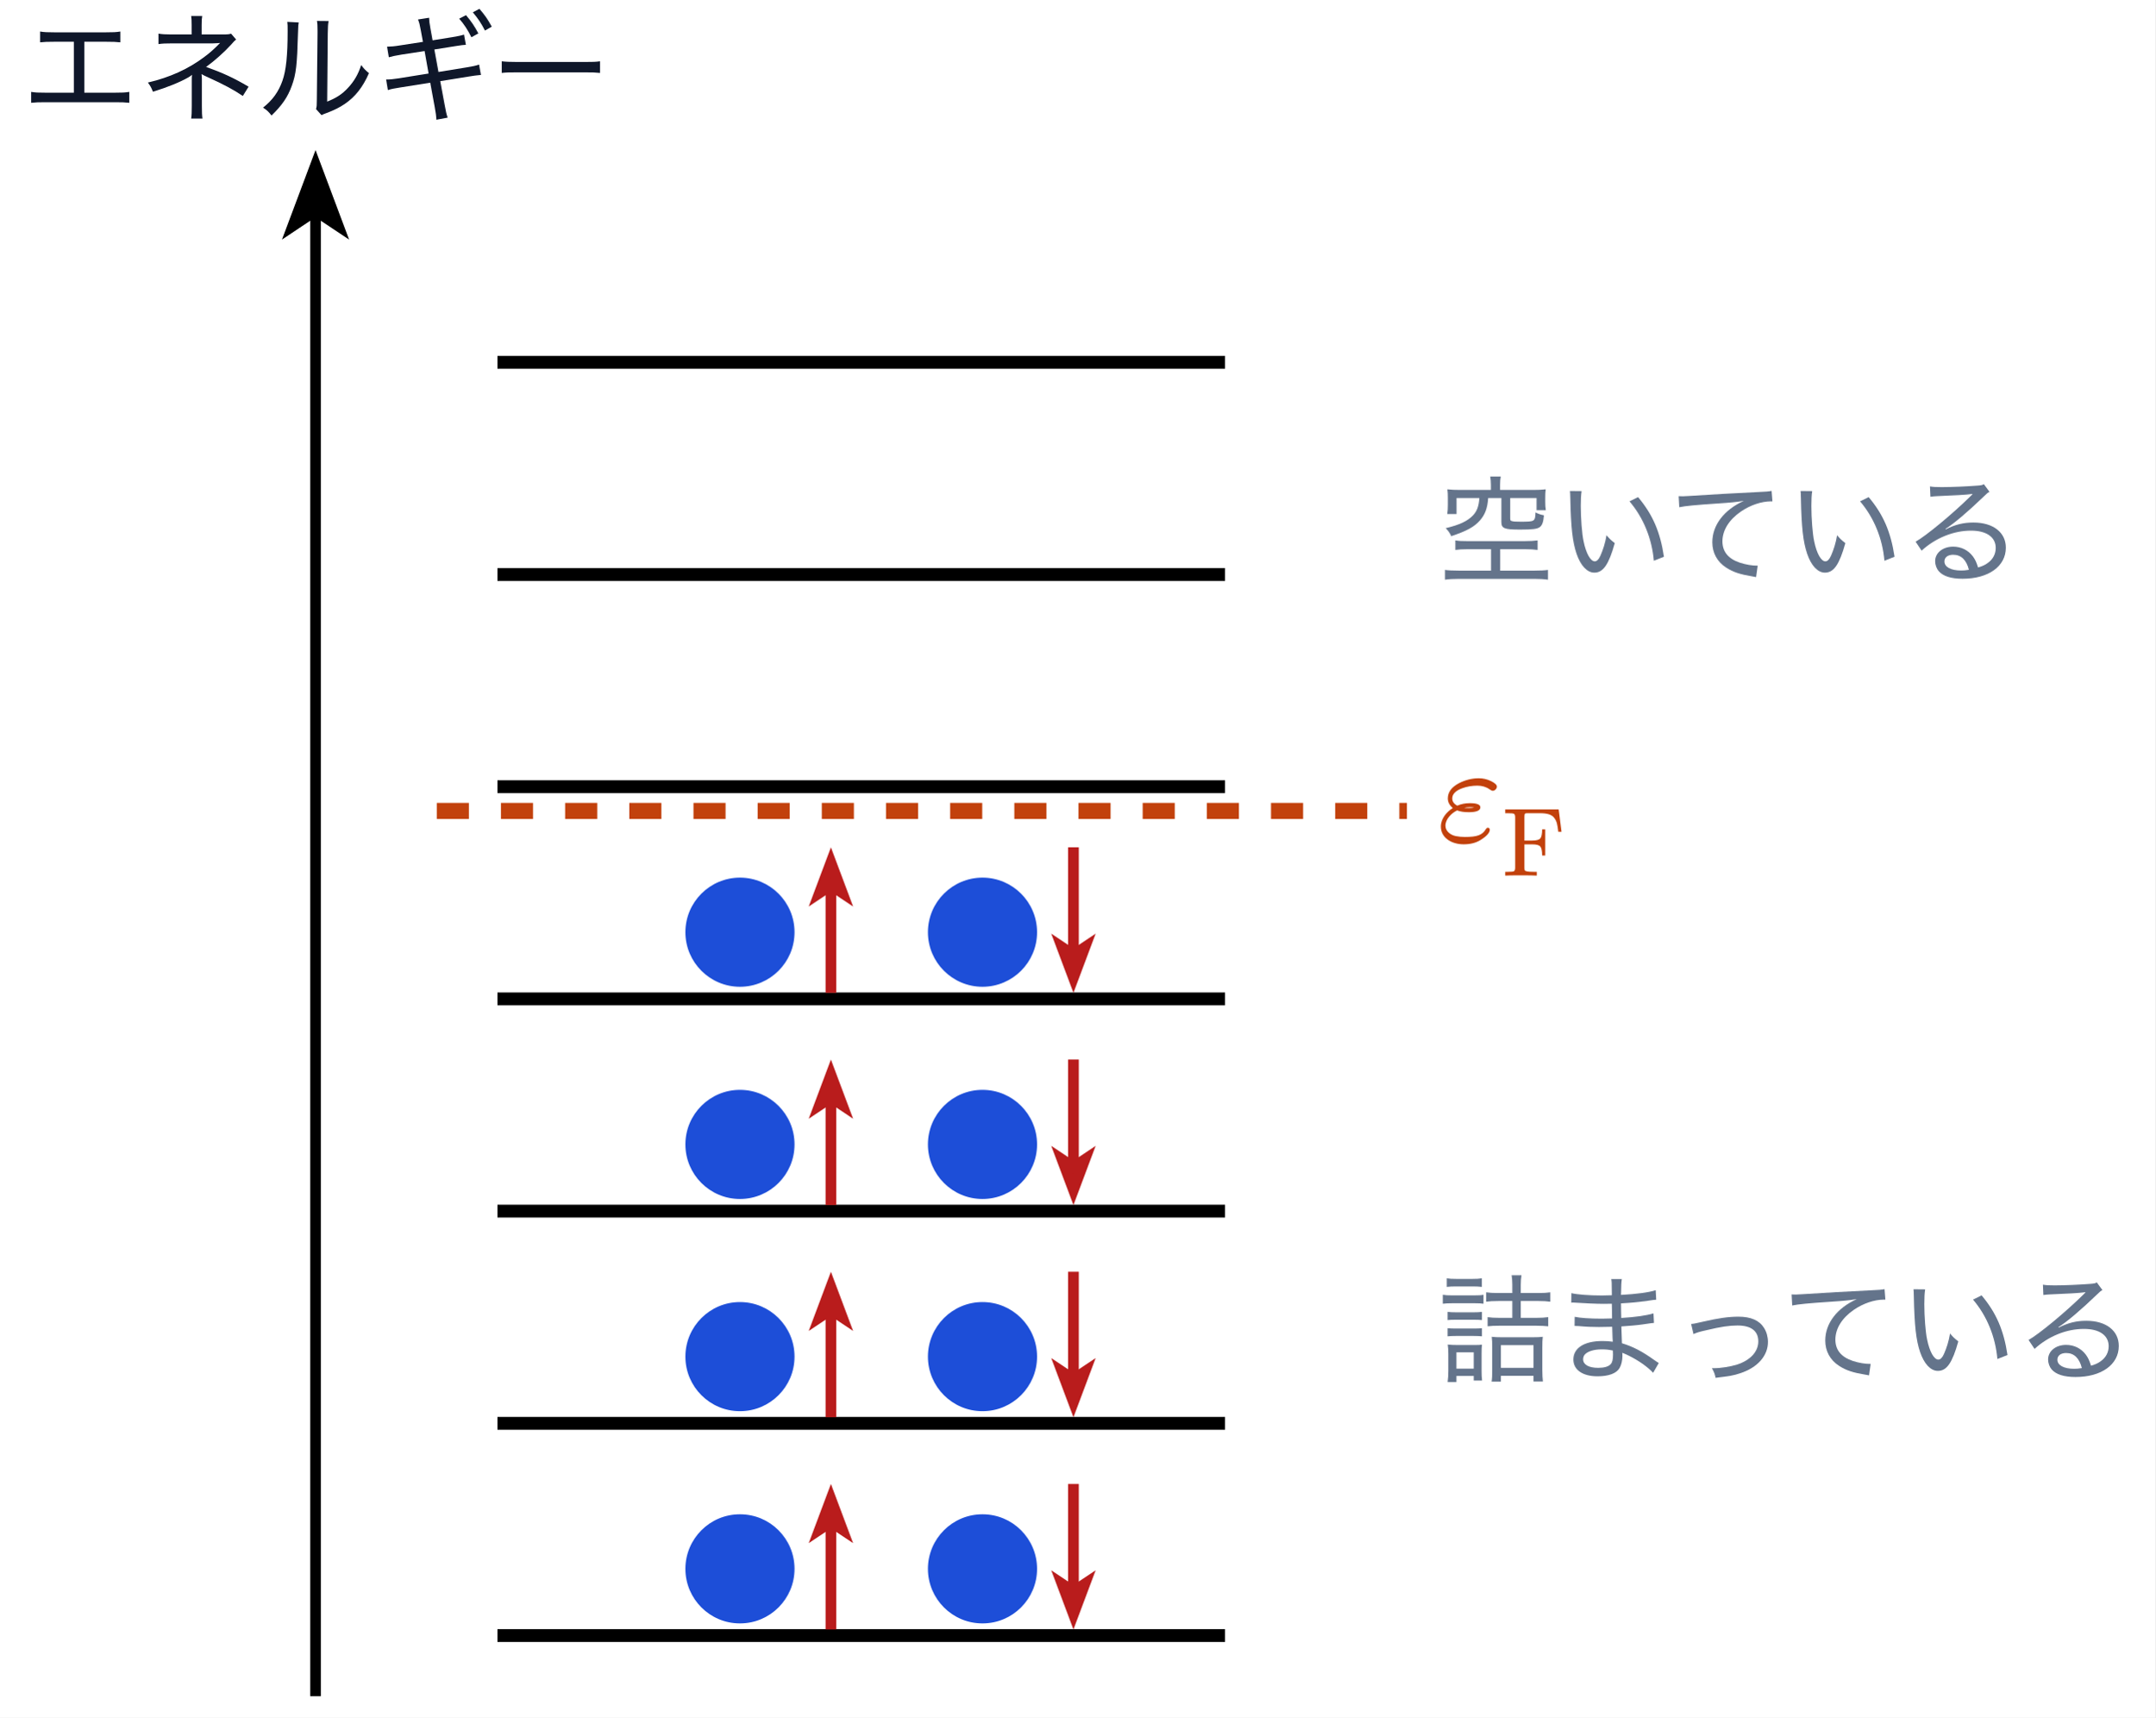
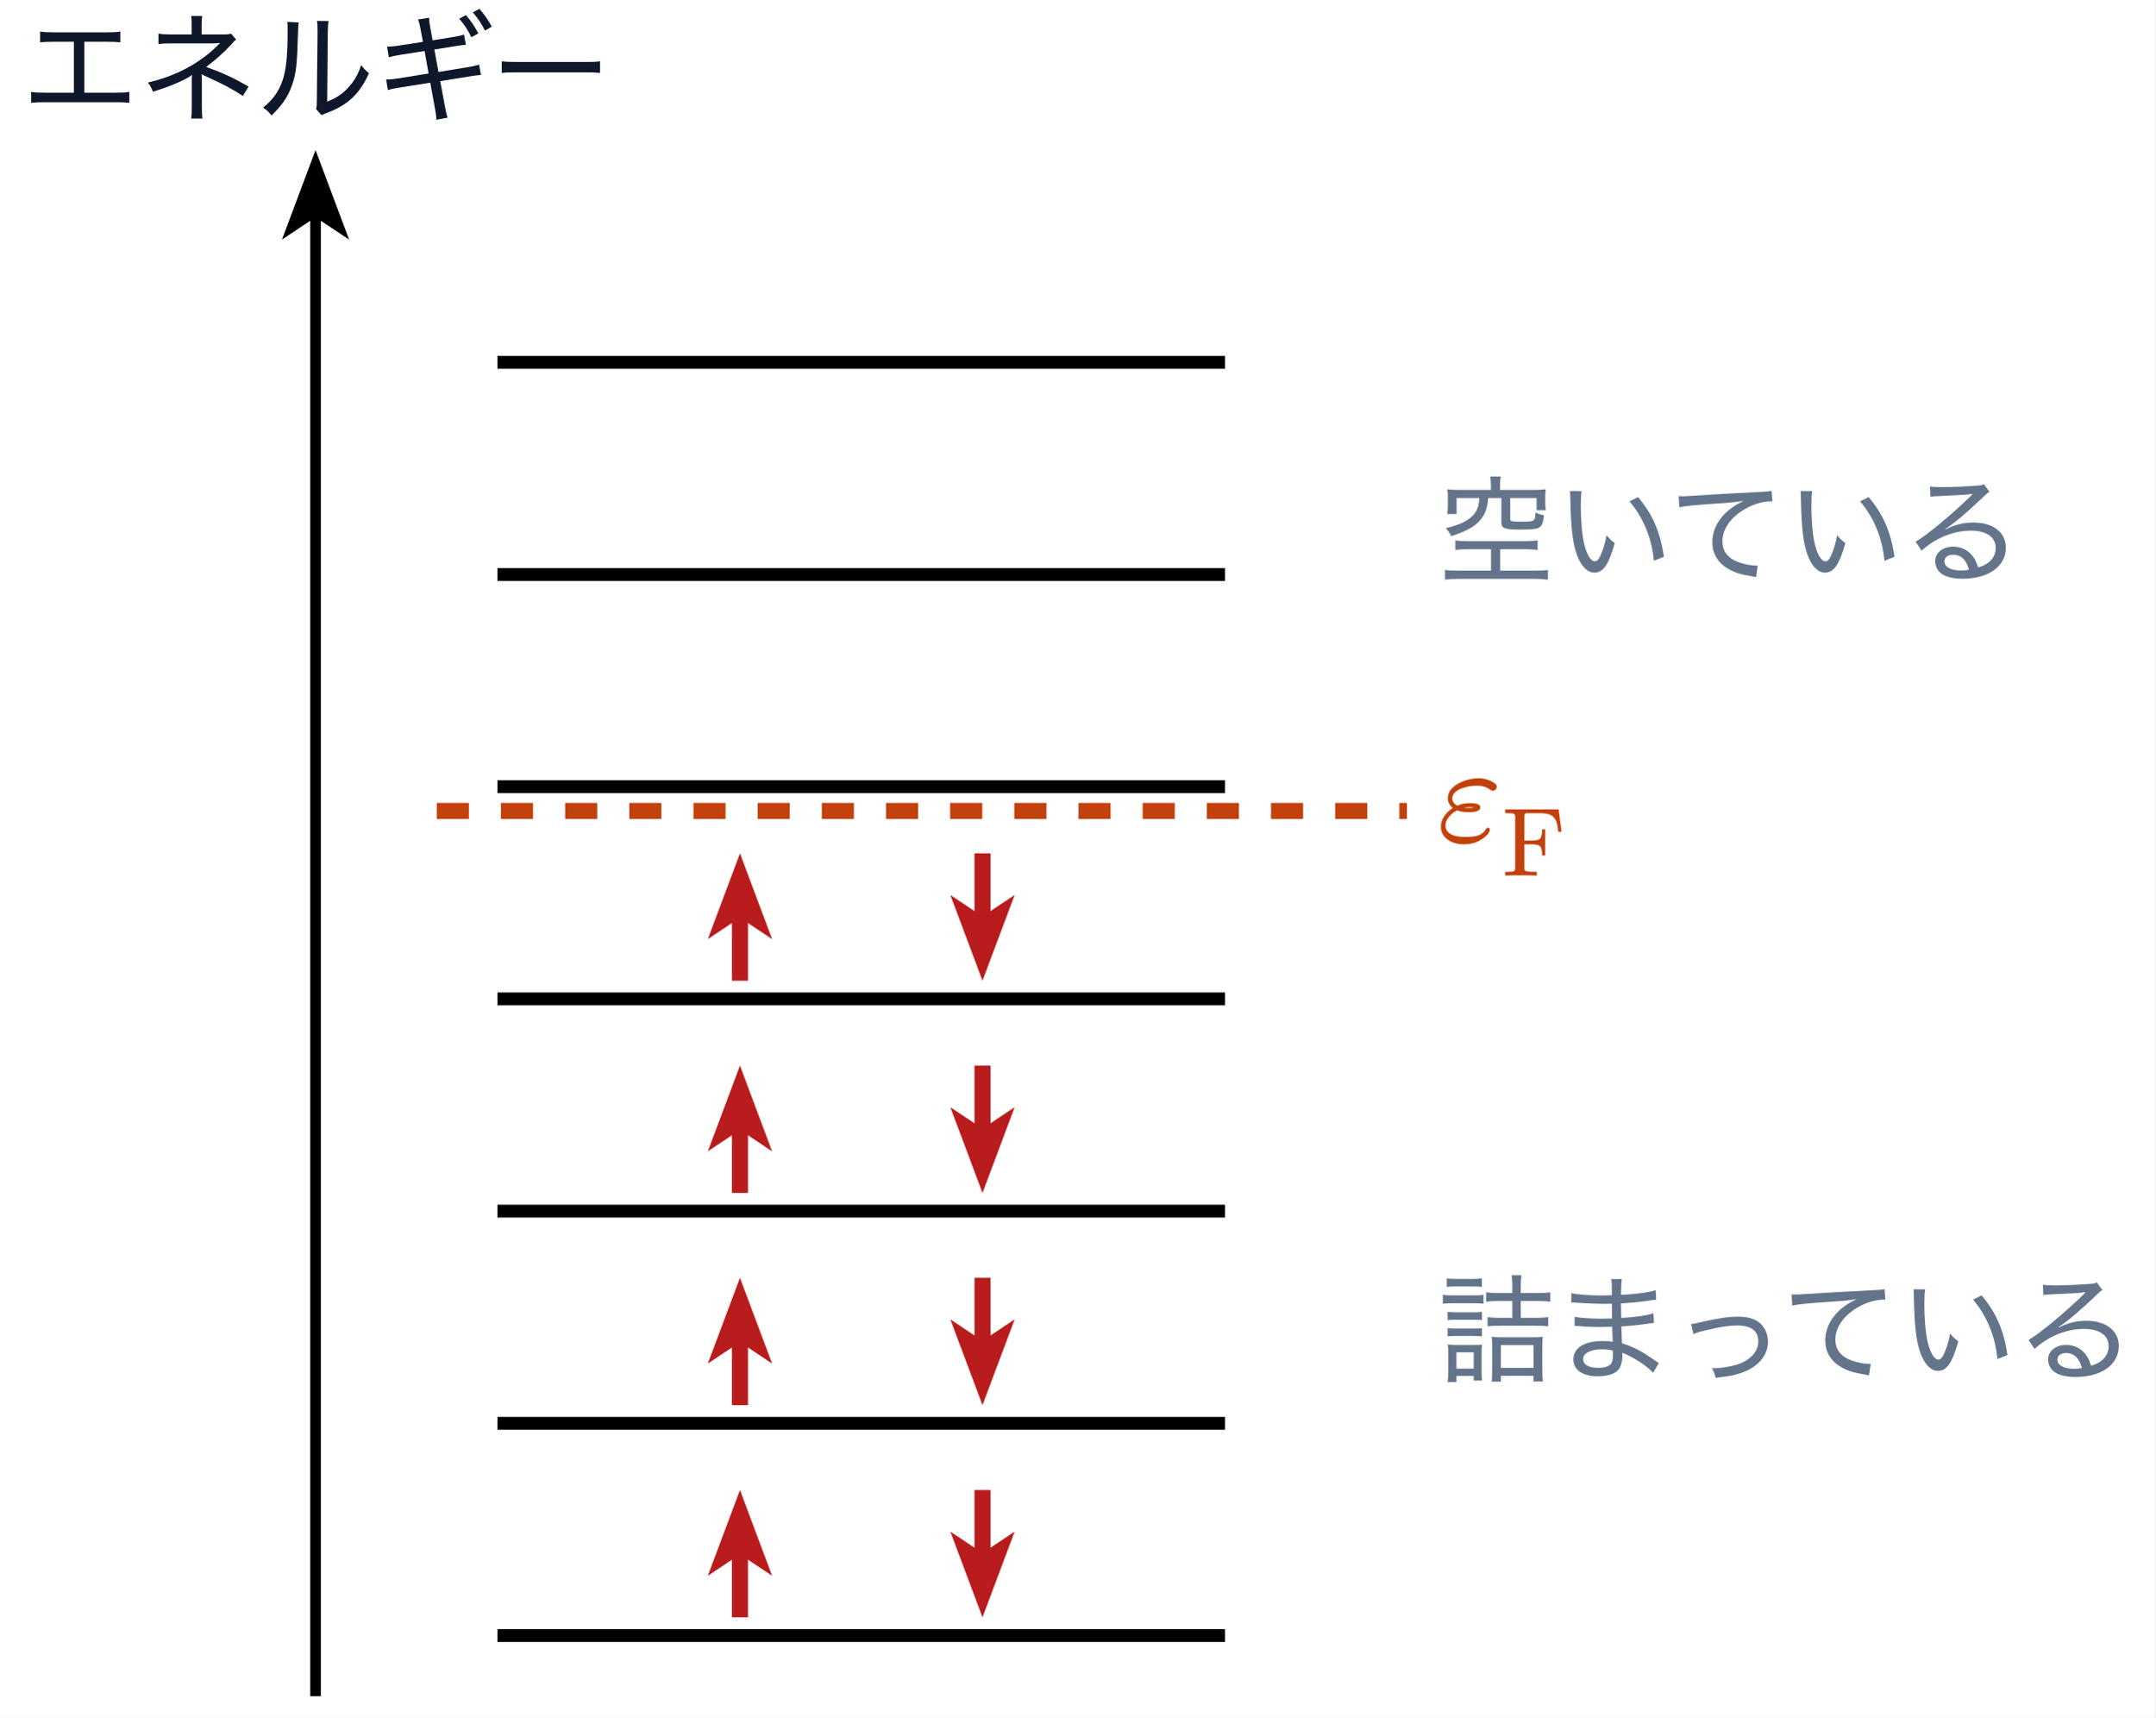
<svg xmlns="http://www.w3.org/2000/svg" xmlns:xlink="http://www.w3.org/1999/xlink" class="typst-doc" viewBox="0 0 201.502 160.598" width="201.502pt" height="160.598pt">
  <path class="typst-shape" fill="#ffffff" fill-rule="nonzero" d="M 0 0v 160.598 h 201.502 v -160.598 Z " />
  <g>
    <g class="typst-group" transform="matrix(1 0 0 1 2 2)">
      <g>
        <path class="typst-shape" fill="none" stroke="#000000" stroke-width="1" stroke-linecap="butt" stroke-linejoin="miter" stroke-miterlimit="4" transform="matrix(1 0 0 1 27.5 17.70661)" d="M 0 0m 0 138.891 v -138.891 " />
        <path class="typst-shape" fill="#000000" fill-rule="nonzero" stroke="#000000" stroke-width="1" stroke-linecap="butt" stroke-linejoin="miter" stroke-miterlimit="4" transform="matrix(1 0 0 1 25.37402 13.45465)" d="M 0 0m 2.126 0 l -2.126 5.669 l 2.126 -1.417 l 2.126 1.417 l -2.126 -5.669 Z " />
        <path class="typst-shape" fill="none" d="M 0 0h 55 v 9.196 h -55 v -9.196 Z " />
        <g class="typst-group">
          <g>
            <g class="typst-group" transform="matrix(1 0 0 1 -0.00000003149607 -0.00000007874015)">
              <g>
                <g class="typst-text" transform="matrix(1 0 0 -1 0 8.481)">
                  <use xlink:href="#g7EBD2AA98C56D2A964A0850A2F32E39" x="0" y="0" fill="#0f172a" fill-rule="nonzero" />
                  <use xlink:href="#gD6A96F398518341F7CD9F4012B0E8D36" x="11" y="0" fill="#0f172a" fill-rule="nonzero" />
                  <use xlink:href="#g2FDB941ED83D21785F69F40E269C94B5" x="22" y="0" fill="#0f172a" fill-rule="nonzero" />
                  <use xlink:href="#g1F7361965F7410AC70EF11B65F374899" x="33" y="0" fill="#0f172a" fill-rule="nonzero" />
                  <use xlink:href="#g4B02420AF9991D0151D731F9202BD850" x="44" y="0" fill="#0f172a" fill-rule="nonzero" />
                </g>
              </g>
            </g>
          </g>
        </g>
        <path class="typst-shape" fill="none" stroke="#000000" stroke-width="1.2" stroke-linecap="butt" stroke-linejoin="miter" stroke-miterlimit="4" transform="matrix(1 0 0 1 44.50787 150.9283)" d="M 0 0h 68.031 " />
-         <path class="typst-shape" fill="#1d4ed8" fill-rule="nonzero" transform="matrix(1 0 0 1 62.08268 139.5897)" d="M 0 0m 5.102 0 c -2.815 0 -5.102 2.287 -5.102 5.102 c 0 2.815 2.287 5.102 5.102 5.102 c 2.815 0 5.102 -2.287 5.102 -5.102 c 0 -2.815 -2.287 -5.102 -5.102 -5.102 Z " />
-         <path class="typst-shape" fill="none" stroke="#b91c1c" stroke-width="1" stroke-linecap="butt" stroke-linejoin="miter" stroke-miterlimit="4" transform="matrix(1 0 0 1 75.68898 140.305)" d="M 0 0m 0 10.056 v -10.056 " />
-         <path class="typst-shape" fill="#b91c1c" fill-rule="nonzero" stroke="#b91c1c" stroke-width="1" stroke-linecap="butt" stroke-linejoin="miter" stroke-miterlimit="4" transform="matrix(1 0 0 1 74.62598 138.1791)" d="M 0 0m 1.063 0 l -1.063 2.835 l 1.063 -0.709 l 1.063 0.709 l -1.063 -2.835 Z " />
-         <path class="typst-shape" fill="#1d4ed8" fill-rule="nonzero" transform="matrix(1 0 0 1 84.75984 139.5897)" d="M 0 0m 5.102 0 c -2.815 0 -5.102 2.287 -5.102 5.102 c 0 2.815 2.287 5.102 5.102 5.102 c 2.815 0 5.102 -2.287 5.102 -5.102 c 0 -2.815 -2.287 -5.102 -5.102 -5.102 Z " />
-         <path class="typst-shape" fill="none" stroke="#b91c1c" stroke-width="1" stroke-linecap="butt" stroke-linejoin="miter" stroke-miterlimit="4" transform="matrix(1 0 0 1 98.36614 136.7551)" d="M 0 0v 10.056 " />
-         <path class="typst-shape" fill="#b91c1c" fill-rule="nonzero" stroke="#b91c1c" stroke-width="1" stroke-linecap="butt" stroke-linejoin="miter" stroke-miterlimit="4" transform="matrix(1 0 0 1 97.30315 146.1027)" d="M 0 0m 1.063 2.835 l 1.063 -2.835 l -1.063 0.709 l -1.063 -0.709 l 1.063 2.835 Z " />
+         <path class="typst-shape" fill="none" stroke="#b91c1c" stroke-width="1.5" stroke-linecap="butt" stroke-linejoin="miter" stroke-miterlimit="4" transform="matrix(1 0 0 1 67.18504 142.4344)" d="M 0 0m 0 6.793 v -6.793 " />
+         <path class="typst-shape" fill="#b91c1c" fill-rule="nonzero" stroke="#b91c1c" stroke-width="1.5" stroke-linecap="butt" stroke-linejoin="miter" stroke-miterlimit="4" transform="matrix(1 0 0 1 65.69685 139.458)" d="M 0 0m 1.488 0 l -1.488 3.969 l 1.488 -0.992 l 1.488 0.992 l -1.488 -3.969 Z " />
+         <path class="typst-shape" fill="none" stroke="#b91c1c" stroke-width="1.5" stroke-linecap="butt" stroke-linejoin="miter" stroke-miterlimit="4" transform="matrix(1 0 0 1 89.8622 137.322)" d="M 0 0v 6.793 " />
+         <path class="typst-shape" fill="#b91c1c" fill-rule="nonzero" stroke="#b91c1c" stroke-width="1.5" stroke-linecap="butt" stroke-linejoin="miter" stroke-miterlimit="4" transform="matrix(1 0 0 1 88.37402 143.123)" d="M 0 0m 1.488 3.969 l 1.488 -3.969 l -1.488 0.992 l -1.488 -0.992 l 1.488 3.969 Z " />
        <path class="typst-shape" fill="none" stroke="#000000" stroke-width="1.2" stroke-linecap="butt" stroke-linejoin="miter" stroke-miterlimit="4" transform="matrix(1 0 0 1 44.50787 131.0858)" d="M 0 0h 68.031 " />
-         <path class="typst-shape" fill="#1d4ed8" fill-rule="nonzero" transform="matrix(1 0 0 1 62.08268 119.7472)" d="M 0 0m 5.102 0 c -2.815 0 -5.102 2.287 -5.102 5.102 c 0 2.815 2.287 5.102 5.102 5.102 c 2.815 0 5.102 -2.287 5.102 -5.102 c 0 -2.815 -2.287 -5.102 -5.102 -5.102 Z " />
-         <path class="typst-shape" fill="none" stroke="#b91c1c" stroke-width="1" stroke-linecap="butt" stroke-linejoin="miter" stroke-miterlimit="4" transform="matrix(1 0 0 1 75.68898 120.4625)" d="M 0 0m 0 10.056 v -10.056 " />
-         <path class="typst-shape" fill="#b91c1c" fill-rule="nonzero" stroke="#b91c1c" stroke-width="1" stroke-linecap="butt" stroke-linejoin="miter" stroke-miterlimit="4" transform="matrix(1 0 0 1 74.62598 118.3365)" d="M 0 0m 1.063 0 l -1.063 2.835 l 1.063 -0.709 l 1.063 0.709 l -1.063 -2.835 Z " />
-         <path class="typst-shape" fill="#1d4ed8" fill-rule="nonzero" transform="matrix(1 0 0 1 84.75984 119.7472)" d="M 0 0m 5.102 0 c -2.815 0 -5.102 2.287 -5.102 5.102 c 0 2.815 2.287 5.102 5.102 5.102 c 2.815 0 5.102 -2.287 5.102 -5.102 c 0 -2.815 -2.287 -5.102 -5.102 -5.102 Z " />
-         <path class="typst-shape" fill="none" stroke="#b91c1c" stroke-width="1" stroke-linecap="butt" stroke-linejoin="miter" stroke-miterlimit="4" transform="matrix(1 0 0 1 98.36614 116.9125)" d="M 0 0v 10.056 " />
-         <path class="typst-shape" fill="#b91c1c" fill-rule="nonzero" stroke="#b91c1c" stroke-width="1" stroke-linecap="butt" stroke-linejoin="miter" stroke-miterlimit="4" transform="matrix(1 0 0 1 97.30315 126.2602)" d="M 0 0m 1.063 2.835 l 1.063 -2.835 l -1.063 0.709 l -1.063 -0.709 l 1.063 2.835 Z " />
+         <path class="typst-shape" fill="none" stroke="#b91c1c" stroke-width="1.5" stroke-linecap="butt" stroke-linejoin="miter" stroke-miterlimit="4" transform="matrix(1 0 0 1 67.18504 122.5918)" d="M 0 0m 0 6.793 v -6.793 " />
+         <path class="typst-shape" fill="#b91c1c" fill-rule="nonzero" stroke="#b91c1c" stroke-width="1.5" stroke-linecap="butt" stroke-linejoin="miter" stroke-miterlimit="4" transform="matrix(1 0 0 1 65.69685 119.6155)" d="M 0 0m 1.488 0 l -1.488 3.969 l 1.488 -0.992 l 1.488 0.992 l -1.488 -3.969 Z " />
+         <path class="typst-shape" fill="none" stroke="#b91c1c" stroke-width="1.5" stroke-linecap="butt" stroke-linejoin="miter" stroke-miterlimit="4" transform="matrix(1 0 0 1 89.8622 117.4795)" d="M 0 0v 6.793 " />
+         <path class="typst-shape" fill="#b91c1c" fill-rule="nonzero" stroke="#b91c1c" stroke-width="1.5" stroke-linecap="butt" stroke-linejoin="miter" stroke-miterlimit="4" transform="matrix(1 0 0 1 88.37402 123.2805)" d="M 0 0m 1.488 3.969 l 1.488 -3.969 l -1.488 0.992 l -1.488 -0.992 l 1.488 3.969 Z " />
        <path class="typst-shape" fill="none" stroke="#000000" stroke-width="1.2" stroke-linecap="butt" stroke-linejoin="miter" stroke-miterlimit="4" transform="matrix(1 0 0 1 44.50787 111.2432)" d="M 0 0h 68.031 " />
-         <path class="typst-shape" fill="#1d4ed8" fill-rule="nonzero" transform="matrix(1 0 0 1 62.08268 99.90466)" d="M 0 0m 5.102 0 c -2.815 0 -5.102 2.287 -5.102 5.102 c 0 2.815 2.287 5.102 5.102 5.102 c 2.815 0 5.102 -2.287 5.102 -5.102 c 0 -2.815 -2.287 -5.102 -5.102 -5.102 Z " />
-         <path class="typst-shape" fill="none" stroke="#b91c1c" stroke-width="1" stroke-linecap="butt" stroke-linejoin="miter" stroke-miterlimit="4" transform="matrix(1 0 0 1 75.68898 100.62)" d="M 0 0m 0 10.056 v -10.056 " />
-         <path class="typst-shape" fill="#b91c1c" fill-rule="nonzero" stroke="#b91c1c" stroke-width="1" stroke-linecap="butt" stroke-linejoin="miter" stroke-miterlimit="4" transform="matrix(1 0 0 1 74.62598 98.49402)" d="M 0 0m 1.063 0 l -1.063 2.835 l 1.063 -0.709 l 1.063 0.709 l -1.063 -2.835 Z " />
-         <path class="typst-shape" fill="#1d4ed8" fill-rule="nonzero" transform="matrix(1 0 0 1 84.75984 99.90466)" d="M 0 0m 5.102 0 c -2.815 0 -5.102 2.287 -5.102 5.102 c 0 2.815 2.287 5.102 5.102 5.102 c 2.815 0 5.102 -2.287 5.102 -5.102 c 0 -2.815 -2.287 -5.102 -5.102 -5.102 Z " />
-         <path class="typst-shape" fill="none" stroke="#b91c1c" stroke-width="1" stroke-linecap="butt" stroke-linejoin="miter" stroke-miterlimit="4" transform="matrix(1 0 0 1 98.36614 97.07002)" d="M 0 0v 10.056 " />
-         <path class="typst-shape" fill="#b91c1c" fill-rule="nonzero" stroke="#b91c1c" stroke-width="1" stroke-linecap="butt" stroke-linejoin="miter" stroke-miterlimit="4" transform="matrix(1 0 0 1 97.30315 106.4177)" d="M 0 0m 1.063 2.835 l 1.063 -2.835 l -1.063 0.709 l -1.063 -0.709 l 1.063 2.835 Z " />
+         <path class="typst-shape" fill="none" stroke="#b91c1c" stroke-width="1.5" stroke-linecap="butt" stroke-linejoin="miter" stroke-miterlimit="4" transform="matrix(1 0 0 1 67.18504 102.7493)" d="M 0 0m 0 6.793 v -6.793 " />
+         <path class="typst-shape" fill="#b91c1c" fill-rule="nonzero" stroke="#b91c1c" stroke-width="1.5" stroke-linecap="butt" stroke-linejoin="miter" stroke-miterlimit="4" transform="matrix(1 0 0 1 65.69685 99.77295)" d="M 0 0m 1.488 0 l -1.488 3.969 l 1.488 -0.992 l 1.488 0.992 l -1.488 -3.969 Z " />
+         <path class="typst-shape" fill="none" stroke="#b91c1c" stroke-width="1.5" stroke-linecap="butt" stroke-linejoin="miter" stroke-miterlimit="4" transform="matrix(1 0 0 1 89.8622 97.63694)" d="M 0 0v 6.793 " />
+         <path class="typst-shape" fill="#b91c1c" fill-rule="nonzero" stroke="#b91c1c" stroke-width="1.5" stroke-linecap="butt" stroke-linejoin="miter" stroke-miterlimit="4" transform="matrix(1 0 0 1 88.37402 103.438)" d="M 0 0m 1.488 3.969 l 1.488 -3.969 l -1.488 0.992 l -1.488 -0.992 l 1.488 3.969 Z " />
        <path class="typst-shape" fill="none" stroke="#000000" stroke-width="1.2" stroke-linecap="butt" stroke-linejoin="miter" stroke-miterlimit="4" transform="matrix(1 0 0 1 44.50787 91.40072)" d="M 0 0h 68.031 " />
-         <path class="typst-shape" fill="#1d4ed8" fill-rule="nonzero" transform="matrix(1 0 0 1 62.08268 80.06214)" d="M 0 0m 5.102 0 c -2.815 0 -5.102 2.287 -5.102 5.102 c 0 2.815 2.287 5.102 5.102 5.102 c 2.815 0 5.102 -2.287 5.102 -5.102 c 0 -2.815 -2.287 -5.102 -5.102 -5.102 Z " />
-         <path class="typst-shape" fill="none" stroke="#b91c1c" stroke-width="1" stroke-linecap="butt" stroke-linejoin="miter" stroke-miterlimit="4" transform="matrix(1 0 0 1 75.68898 80.77748)" d="M 0 0m 0 10.056 v -10.056 " />
-         <path class="typst-shape" fill="#b91c1c" fill-rule="nonzero" stroke="#b91c1c" stroke-width="1" stroke-linecap="butt" stroke-linejoin="miter" stroke-miterlimit="4" transform="matrix(1 0 0 1 74.62598 78.6515)" d="M 0 0m 1.063 0 l -1.063 2.835 l 1.063 -0.709 l 1.063 0.709 l -1.063 -2.835 Z " />
-         <path class="typst-shape" fill="#1d4ed8" fill-rule="nonzero" transform="matrix(1 0 0 1 84.75984 80.06214)" d="M 0 0m 5.102 0 c -2.815 0 -5.102 2.287 -5.102 5.102 c 0 2.815 2.287 5.102 5.102 5.102 c 2.815 0 5.102 -2.287 5.102 -5.102 c 0 -2.815 -2.287 -5.102 -5.102 -5.102 Z " />
-         <path class="typst-shape" fill="none" stroke="#b91c1c" stroke-width="1" stroke-linecap="butt" stroke-linejoin="miter" stroke-miterlimit="4" transform="matrix(1 0 0 1 98.36614 77.2275)" d="M 0 0v 10.056 " />
-         <path class="typst-shape" fill="#b91c1c" fill-rule="nonzero" stroke="#b91c1c" stroke-width="1" stroke-linecap="butt" stroke-linejoin="miter" stroke-miterlimit="4" transform="matrix(1 0 0 1 97.30315 86.57515)" d="M 0 0m 1.063 2.835 l 1.063 -2.835 l -1.063 0.709 l -1.063 -0.709 l 1.063 2.835 Z " />
+         <path class="typst-shape" fill="none" stroke="#b91c1c" stroke-width="1.5" stroke-linecap="butt" stroke-linejoin="miter" stroke-miterlimit="4" transform="matrix(1 0 0 1 67.18504 82.9068)" d="M 0 0m 0 6.793 v -6.793 " />
+         <path class="typst-shape" fill="#b91c1c" fill-rule="nonzero" stroke="#b91c1c" stroke-width="1.5" stroke-linecap="butt" stroke-linejoin="miter" stroke-miterlimit="4" transform="matrix(1 0 0 1 65.69685 79.93043)" d="M 0 0m 1.488 0 l -1.488 3.969 l 1.488 -0.992 l 1.488 0.992 l -1.488 -3.969 Z " />
+         <path class="typst-shape" fill="none" stroke="#b91c1c" stroke-width="1.5" stroke-linecap="butt" stroke-linejoin="miter" stroke-miterlimit="4" transform="matrix(1 0 0 1 89.8622 77.79443)" d="M 0 0v 6.793 " />
+         <path class="typst-shape" fill="#b91c1c" fill-rule="nonzero" stroke="#b91c1c" stroke-width="1.5" stroke-linecap="butt" stroke-linejoin="miter" stroke-miterlimit="4" transform="matrix(1 0 0 1 88.37402 83.59543)" d="M 0 0m 1.488 3.969 l 1.488 -3.969 l -1.488 0.992 l -1.488 -0.992 l 1.488 3.969 Z " />
        <path class="typst-shape" fill="none" stroke="#000000" stroke-width="1.2" stroke-linecap="butt" stroke-linejoin="miter" stroke-miterlimit="4" transform="matrix(1 0 0 1 44.50787 71.5582)" d="M 0 0h 68.031 " />
        <path class="typst-shape" fill="none" stroke="#000000" stroke-width="1.2" stroke-linecap="butt" stroke-linejoin="miter" stroke-miterlimit="4" transform="matrix(1 0 0 1 44.50787 51.71569)" d="M 0 0h 68.031 " />
        <path class="typst-shape" fill="none" stroke="#000000" stroke-width="1.2" stroke-linecap="butt" stroke-linejoin="miter" stroke-miterlimit="4" transform="matrix(1 0 0 1 44.50787 31.87317)" d="M 0 0h 68.031 " />
        <path class="typst-shape" fill="none" stroke="#c2410c" stroke-width="1.5" stroke-linecap="butt" stroke-linejoin="miter" stroke-miterlimit="4" stroke-dashoffset="0" stroke-dasharray="3 3" transform="matrix(1 0 0 1 38.83858 73.82592)" d="M 0 0h 90.709 " />
        <path class="typst-shape" fill="none" transform="matrix(1 0 0 1 132.3819 67.78092)" d="M 0 0h 12.728 v 12.09 h -12.728 v -12.09 Z " />
        <g class="typst-group">
          <g>
            <g class="typst-group" transform="matrix(1 0 0 1 132.3819 67.78092)">
              <g>
                <g class="typst-text" transform="matrix(1 0 0 -1 0 8.879)">
                  <use xlink:href="#gB771B248994427A9B3B061A8A49FDAEA" x="0" y="0" fill="#c2410c" fill-rule="nonzero" />
                </g>
                <g class="typst-text" transform="matrix(1 0 0 -1 6.058 12.09)">
                  <use xlink:href="#gA80FC51F9DCC04D20A79DB74D90C29F3" x="0" y="0" fill="#c2410c" fill-rule="nonzero" />
                </g>
              </g>
            </g>
          </g>
        </g>
        <path class="typst-shape" fill="none" transform="matrix(1 0 0 1 132.3819 43.29218)" d="M 0 0h 54.56 v 8.91 h -54.56 v -8.91 Z " />
        <g class="typst-group">
          <g>
            <g class="typst-group" transform="matrix(1 0 0 1 132.3819 43.29218)">
              <g>
                <g class="typst-text" transform="matrix(1 0 0 -1 0 8.481)">
                  <use xlink:href="#g2A4C1E697CB67DC151548104EB958583" x="0" y="0" fill="#64748b" fill-rule="nonzero" />
                </g>
                <g class="typst-text" transform="matrix(1 0 0 -1 11 8.481)">
                  <use xlink:href="#g47BEF7F673FCA67C6684827B767654A1" x="0" y="0" fill="#64748b" fill-rule="nonzero" />
                  <use xlink:href="#gF449B15B136B59CDDED640C19B89CAAF" x="10.56" y="0" fill="#64748b" fill-rule="nonzero" />
                  <use xlink:href="#g47BEF7F673FCA67C6684827B767654A1" x="21.56" y="0" fill="#64748b" fill-rule="nonzero" />
                  <use xlink:href="#g880C1F0010DFC0E8C56E4C3F5FCE3B13" x="32.56" y="0" fill="#64748b" fill-rule="nonzero" />
                </g>
              </g>
            </g>
          </g>
        </g>
        <path class="typst-shape" fill="none" transform="matrix(1 0 0 1 132.3819 117.9343)" d="M 0 0h 65.12 v 9.295 h -65.12 v -9.295 Z " />
        <g class="typst-group">
          <g>
            <g class="typst-group" transform="matrix(1 0 0 1 132.3819 117.9343)">
              <g>
                <g class="typst-text" transform="matrix(1 0 0 -1 0 8.481)">
                  <use xlink:href="#gFE3AE00423F4655AAB9DD6BC69BEE94A" x="0" y="0" fill="#64748b" fill-rule="nonzero" />
                </g>
                <g class="typst-text" transform="matrix(1 0 0 -1 11 8.481)">
                  <use xlink:href="#gF5CE91DD283B9C6CA6BA247EB313054C" x="0" y="0" fill="#64748b" fill-rule="nonzero" />
                  <use xlink:href="#g2F172C136234EE62BCF61057C4C99AF7" x="11" y="0" fill="#64748b" fill-rule="nonzero" />
                  <use xlink:href="#gF449B15B136B59CDDED640C19B89CAAF" x="21.12" y="0" fill="#64748b" fill-rule="nonzero" />
                  <use xlink:href="#g47BEF7F673FCA67C6684827B767654A1" x="32.12" y="0" fill="#64748b" fill-rule="nonzero" />
                  <use xlink:href="#g880C1F0010DFC0E8C56E4C3F5FCE3B13" x="43.12" y="0" fill="#64748b" fill-rule="nonzero" />
                </g>
              </g>
            </g>
          </g>
        </g>
      </g>
    </g>
  </g>
  <defs id="glyph">
    <symbol id="g7EBD2AA98C56D2A964A0850A2F32E39" overflow="visible">
      <path d="M 0 0m 5.885 6.578 h 2.046 c 0.627 0 0.935 -0.011 1.32 -0.055 v 1.012 c -0.396 -0.066 -0.649 -0.077 -1.331 -0.077 h -4.851 c -0.671 0 -0.924 0.011 -1.32 0.077 v -1.012 c 0.385 0.044 0.682 0.055 1.309 0.055 h 1.848 v -4.763 h -2.662 c -0.682 0 -0.935 0.011 -1.331 0.077 v -1.023 c 0.385 0.044 0.682 0.055 1.309 0.055 h 6.556 c 0.627 0 0.924 -0.011 1.309 -0.055 v 1.023 c -0.396 -0.066 -0.649 -0.077 -1.331 -0.077 h -2.871 Z " />
    </symbol>
    <symbol id="gD6A96F398518341F7CD9F4012B0E8D36" overflow="visible">
      <path d="M 0 0m 5.929 -0.605 c -0.044 0.319 -0.055 0.539 -0.055 1.188 v 2.376 c 0 0.154 0 0.308 -0.011 0.363 c -0.011 0.176 -0.011 0.176 -0.022 0.231 c 0.22 -0.121 0.275 -0.154 0.671 -0.33 c 1.386 -0.627 2.376 -1.155 3.19 -1.716 l 0.539 0.869 c -1.375 0.814 -2.398 1.287 -3.971 1.848 c 0.77 0.55 1.716 1.397 2.354 2.101 c 0.242 0.286 0.286 0.319 0.451 0.462 l -0.473 0.55 c -0.165 -0.055 -0.308 -0.077 -0.561 -0.077 h -2.189 v 0.891 c 0 0.396 0.011 0.572 0.055 0.836 h -1.034 c 0.033 -0.253 0.044 -0.418 0.044 -0.847 v -0.88 h -1.903 c -0.561 0 -0.858 0.022 -1.199 0.077 v -0.979 c 0.374 0.055 0.66 0.066 1.199 0.066 h 3.85 c 0.088 0 0.341 0.011 0.495 0.022 l 0.22 0.022 c -0.561 -0.572 -0.935 -0.913 -1.474 -1.309 c -1.485 -1.122 -3.223 -1.914 -5.28 -2.398 c 0.253 -0.341 0.319 -0.473 0.473 -0.858 c 1.386 0.429 2.497 0.88 3.311 1.342 c 0.165 0.099 0.231 0.143 0.341 0.242 c -0.022 -0.198 -0.022 -0.308 -0.022 -0.506 v -2.409 c 0 -0.572 -0.011 -0.869 -0.055 -1.177 Z " />
    </symbol>
    <symbol id="g2FDB941ED83D21785F69F40E269C94B5" overflow="visible">
      <path d="M 0 0m 2.86 8.437 c 0.033 -0.264 0.033 -0.33 0.033 -0.869 c 0 -2.255 -0.143 -3.663 -0.484 -4.631 c -0.363 -1.034 -0.924 -1.815 -1.815 -2.519 c 0.385 -0.253 0.506 -0.374 0.792 -0.737 c 0.979 0.946 1.518 1.727 1.892 2.772 c 0.407 1.111 0.495 1.914 0.583 4.961 c 0.022 0.682 0.022 0.693 0.066 0.968 Z m 2.772 0.088 c 0.044 -0.22 0.055 -0.473 0.055 -0.902 c 0 -0.077 0 -0.154 0 -0.242 l -0.066 -6.226 c 0 -0.517 -0.011 -0.66 -0.077 -0.869 l 0.517 -0.572 c 0.099 0.055 0.132 0.066 0.264 0.121 c 0.11 0.044 0.22 0.088 0.352 0.132 c 0.638 0.253 1.078 0.473 1.551 0.792 c 0.979 0.66 1.705 1.584 2.266 2.882 c -0.352 0.297 -0.462 0.407 -0.726 0.759 c -0.264 -0.836 -0.66 -1.529 -1.243 -2.145 c -0.539 -0.583 -1.067 -0.924 -1.936 -1.276 l 0.055 6.391 c 0.011 0.649 0.022 0.825 0.077 1.144 Z " />
    </symbol>
    <symbol id="g1F7361965F7410AC70EF11B65F374899" overflow="visible">
      <path d="M 0 0m 7.931 8.734 c 0.451 -0.506 0.803 -1.056 1.144 -1.738 l 0.649 0.363 c -0.385 0.715 -0.638 1.089 -1.155 1.705 Z m 1.276 0.594 c 0.484 -0.572 0.814 -1.067 1.133 -1.705 l 0.638 0.363 c -0.396 0.726 -0.638 1.067 -1.155 1.672 Z m -4.664 -2.761 l -2.134 -0.33 c -0.506 -0.088 -0.836 -0.11 -1.221 -0.121 l 0.165 -0.99 c 0.297 0.088 0.66 0.165 1.199 0.253 l 2.145 0.33 l 0.374 -2.101 l -2.794 -0.451 c -0.517 -0.077 -0.803 -0.11 -1.177 -0.11 l 0.165 -0.99 c 0.33 0.11 0.528 0.143 1.133 0.242 l 2.827 0.451 l 0.418 -2.277 c 0.099 -0.528 0.143 -0.847 0.154 -1.188 l 1.056 0.198 c -0.121 0.352 -0.154 0.528 -0.275 1.166 l -0.418 2.244 l 2.651 0.429 c 0.385 0.066 0.77 0.121 1.155 0.154 l -0.176 0.968 c -0.308 -0.11 -0.627 -0.176 -1.177 -0.264 l -2.618 -0.429 l -0.385 2.101 l 1.848 0.297 c 0.77 0.121 0.77 0.121 1.1 0.143 l -0.176 0.957 c -0.253 -0.088 -0.616 -0.165 -1.1 -0.242 l -1.837 -0.297 l -0.198 1.089 c -0.088 0.506 -0.121 0.715 -0.132 1.023 l -1.034 -0.165 c 0.121 -0.297 0.165 -0.484 0.264 -1.023 Z " />
    </symbol>
    <symbol id="g4B02420AF9991D0151D731F9202BD850" overflow="visible">
      <path d="M 0 0m 0.913 3.663 c 0.385 0.044 0.66 0.055 1.529 0.055 h 6.16 c 0.759 0 1.078 -0.011 1.496 -0.055 v 1.089 c -0.385 -0.055 -0.605 -0.066 -1.485 -0.066 h -6.182 c -0.759 0 -1.166 0.022 -1.518 0.066 Z " />
    </symbol>
    <symbol id="gB771B248994427A9B3B061A8A49FDAEA" overflow="visible">
      <path d="M 0 0m 5.577 5.109 c 0 0.156 -0.169 0.325 -0.533 0.507 c -0.364 0.182 -0.754 0.273 -1.157 0.273 c -0.637 0 -1.261 -0.156 -1.846 -0.455 c -0.702 -0.364 -1.053 -0.845 -1.053 -1.43 c 0 -0.338 0.156 -0.637 0.468 -0.897 c -0.533 -0.325 -1.118 -0.962 -1.118 -1.729 c 0 -1.066 1.014 -1.664 2.132 -1.664 c 0.637 0 1.17 0.143 1.599 0.416 c 0.559 0.351 0.845 0.676 0.845 0.949 c 0 0.117 -0.065 0.182 -0.195 0.182 c -0.065 0 -0.117 -0.039 -0.169 -0.117 c -0.325 -0.572 -0.832 -0.741 -1.963 -0.741 c -0.299 0 -0.585 0.026 -0.845 0.078 c -0.481 0.091 -0.975 0.442 -0.975 0.975 c 0 0.637 0.598 1.196 1.092 1.43 c 0.286 -0.117 0.65 -0.169 1.092 -0.169 c 0.715 0 1.079 0.156 1.079 0.455 c 0 0.26 -0.325 0.39 -0.975 0.39 c -0.442 0 -0.832 -0.078 -1.183 -0.234 c -0.312 0.169 -0.468 0.39 -0.468 0.676 c 0 0.403 0.312 0.728 0.923 0.949 c 0.455 0.169 0.936 0.247 1.43 0.247 c 0.429 0 0.819 -0.117 1.144 -0.351 c 0.13 -0.091 0.221 -0.13 0.286 -0.13 c 0.195 0 0.39 0.195 0.39 0.39 Z m -2.522 -1.924 c 0.143 0 0.273 -0.013 0.403 -0.039 c -0.13 -0.026 -0.299 -0.039 -0.507 -0.039 c -0.169 0 -0.325 0 -0.442 0.013 c 0.169 0.039 0.351 0.065 0.546 0.065 Z " />
    </symbol>
    <symbol id="gA80FC51F9DCC04D20A79DB74D90C29F3" overflow="visible">
      <path d="M 0 0m 2.502 5.833 h 1.074 c 0.646 0 1.065 -0.136 1.274 -0.4 c 0.291 -0.355 0.328 -0.692 0.41 -1.338 h 0.3 l -0.264 2.093 h -4.996 v -0.355 h 0.255 c 0.318 0 0.51 -0.018 0.573 -0.064 c 0.064 -0.045 0.1 -0.155 0.1 -0.319 v -4.714 c 0 -0.164 -0.036 -0.273 -0.1 -0.318 c -0.064 -0.046 -0.255 -0.064 -0.573 -0.064 h -0.255 v -0.355 c 0.237 0.018 0.701 0.027 1.401 0.027 c 0.792 0 1.301 -0.009 1.547 -0.027 v 0.355 h -0.337 c -0.482 0 -0.746 0.046 -0.792 0.146 c -0.018 0.045 -0.027 0.127 -0.027 0.246 v 2.175 h 0.737 c 0.391 0 0.646 -0.073 0.755 -0.209 c 0.109 -0.136 0.164 -0.41 0.164 -0.837 h 0.291 v 2.448 h -0.291 c 0 -0.419 -0.055 -0.701 -0.164 -0.837 c -0.109 -0.136 -0.364 -0.209 -0.755 -0.209 h -0.737 v 2.239 c 0 0.328 0.055 0.319 0.409 0.319 Z " />
    </symbol>
    <symbol id="g2A4C1E697CB67DC151548104EB958583" overflow="visible">
      <path d="M 0 0m 5.016 7.964 h -2.937 c -0.451 0 -0.715 0.011 -1.133 0.055 c 0.033 -0.242 0.044 -0.462 0.044 -0.781 v -0.66 c 0 -0.319 -0.011 -0.583 -0.055 -0.869 h 0.869 v 1.496 h 2.134 c -0.055 -0.77 -0.22 -1.21 -0.572 -1.595 c -0.506 -0.55 -1.276 -0.913 -2.574 -1.221 c 0.253 -0.264 0.396 -0.473 0.517 -0.748 c 1.474 0.495 2.156 0.869 2.695 1.485 c 0.462 0.528 0.693 1.133 0.759 2.079 h 1.232 v -2.233 c 0 -0.605 0.264 -0.715 1.749 -0.715 c 1.188 0 1.606 0.055 1.859 0.242 c 0.22 0.176 0.319 0.484 0.374 1.089 c -0.341 0.077 -0.484 0.121 -0.792 0.275 c -0.033 -0.847 -0.055 -0.869 -1.386 -0.869 c -0.429 0 -0.682 0.011 -0.814 0.055 c -0.132 0.033 -0.165 0.077 -0.165 0.231 v 1.925 h 2.464 v -1.133 h 0.869 c -0.044 0.253 -0.055 0.484 -0.055 0.781 v 0.385 c 0 0.33 0.011 0.539 0.044 0.781 c -0.418 -0.044 -0.682 -0.055 -1.133 -0.055 h -3.135 v 0.484 c 0 0.319 0.022 0.55 0.066 0.77 h -0.99 c 0.044 -0.253 0.066 -0.451 0.066 -0.77 Z m 0.011 -5.544 v -2.002 h -3.036 c -0.495 0 -1.001 0.022 -1.265 0.066 v -0.913 c 0.374 0.055 0.748 0.077 1.265 0.077 h 7.117 c 0.495 0 0.869 -0.022 1.243 -0.077 v 0.913 c -0.275 -0.044 -0.726 -0.066 -1.243 -0.066 h -3.223 v 2.002 h 2.332 c 0.484 0 0.836 -0.022 1.166 -0.066 v 0.891 c -0.319 -0.044 -0.704 -0.066 -1.188 -0.066 h -5.412 c -0.528 0 -0.77 0.011 -1.089 0.066 v -0.891 c 0.308 0.044 0.605 0.066 1.133 0.066 Z " />
    </symbol>
    <symbol id="g47BEF7F673FCA67C6684827B767654A1" overflow="visible">
      <path d="M 0 0m 1.408 7.865 c 0.022 -0.209 0.022 -0.253 0.033 -0.66 c 0.055 -2.75 0.209 -4.103 0.583 -5.203 c 0.374 -1.111 0.99 -1.771 1.661 -1.771 c 0.836 0 1.353 0.759 1.914 2.761 c -0.374 0.286 -0.495 0.407 -0.77 0.737 c -0.132 -0.748 -0.319 -1.342 -0.572 -1.914 c -0.154 -0.352 -0.341 -0.528 -0.528 -0.528 c -0.396 0 -0.814 0.737 -1.045 1.87 c -0.154 0.704 -0.264 2.156 -0.264 3.311 c 0 0.616 0.022 1.023 0.077 1.386 Z m 5.566 -0.968 c 1.298 -1.518 2.101 -3.487 2.277 -5.555 l 0.946 0.374 c -0.352 2.321 -1.045 3.938 -2.42 5.577 Z " />
    </symbol>
    <symbol id="gF449B15B136B59CDDED640C19B89CAAF" overflow="visible">
      <path d="M 0 0m 1.067 6.347 c 0.583 0.121 1.485 0.209 3.619 0.352 c 1.188 0.077 1.716 0.132 2.42 0.242 c -1.859 -0.836 -2.948 -2.277 -2.948 -3.872 c 0 -0.99 0.462 -1.837 1.309 -2.376 c 0.649 -0.418 1.298 -0.627 2.431 -0.814 c 0.176 -0.033 0.22 -0.033 0.352 -0.066 l 0.154 1.067 c -0.528 0 -1.1 0.099 -1.65 0.275 c -1.1 0.363 -1.65 1.034 -1.65 2.002 c 0 1.034 0.627 2.035 1.738 2.794 c 0.869 0.594 1.914 0.946 2.805 0.946 c 0.022 0 0.077 0 0.132 0 l -0.077 0.979 c -0.176 -0.044 -0.616 -0.088 -1.287 -0.11 c -1.815 -0.088 -4.829 -0.253 -6.369 -0.363 c -0.341 -0.022 -0.484 -0.033 -0.638 -0.033 c -0.066 0 -0.165 0 -0.396 0.011 Z " />
    </symbol>
    <symbol id="g880C1F0010DFC0E8C56E4C3F5FCE3B13" overflow="visible">
      <path d="M 0 0m 2.552 7.326 c 0.242 0.033 0.352 0.044 0.583 0.055 c 1.606 0.066 2.849 0.132 3.256 0.198 c 0.033 0 0.055 0 0.088 0.011 l 0.011 -0.022 c -0.088 -0.088 -0.088 -0.088 -0.121 -0.121 c -0.033 -0.033 -0.044 -0.044 -0.088 -0.088 c -1.65 -1.628 -4.147 -3.696 -5.115 -4.235 l 0.561 -0.836 c 1.298 1.188 2.992 1.87 4.62 1.87 c 1.441 0 2.31 -0.605 2.31 -1.617 c 0 -0.572 -0.264 -1.067 -0.748 -1.408 c -0.253 -0.187 -0.495 -0.297 -0.902 -0.418 c -0.154 0.495 -0.275 0.748 -0.495 1.045 c -0.44 0.583 -1.1 0.902 -1.837 0.902 c -0.968 0 -1.683 -0.583 -1.683 -1.364 c 0 -0.33 0.132 -0.693 0.33 -0.924 c 0.407 -0.473 1.155 -0.715 2.233 -0.715 c 2.431 0 4.048 1.166 4.048 2.904 c 0 1.43 -1.188 2.354 -3.036 2.354 c -0.924 0 -1.694 -0.187 -2.585 -0.638 l -0.022 0.044 c 0.748 0.462 2.068 1.573 3.553 3.003 c 0.33 0.33 0.396 0.374 0.561 0.462 l -0.528 0.715 c -0.154 -0.088 -0.253 -0.11 -0.572 -0.132 c -0.979 -0.077 -2.431 -0.143 -3.355 -0.143 c -0.561 0 -0.792 0.011 -1.111 0.066 Z m 3.597 -6.831 c -0.352 -0.055 -0.473 -0.066 -0.726 -0.066 c -0.957 0 -1.562 0.33 -1.562 0.847 c 0 0.385 0.319 0.627 0.814 0.627 c 0.748 0 1.243 -0.484 1.474 -1.408 Z " />
    </symbol>
    <symbol id="gFE3AE00423F4655AAB9DD6BC69BEE94A" overflow="visible">
      <path d="M 0 0m 7.018 7.513 h -1.32 c -0.506 0 -0.814 0.022 -1.122 0.066 v -0.88 c 0.319 0.044 0.627 0.066 1.133 0.066 h 1.309 v -1.573 h -1.199 c -0.506 0 -0.825 0.022 -1.111 0.066 v -0.858 c 0.363 0.044 0.627 0.055 1.111 0.055 h 3.443 c 0.462 0 0.803 -0.022 1.111 -0.055 v 0.858 c -0.297 -0.044 -0.649 -0.066 -1.122 -0.066 h -1.441 v 1.573 h 1.661 c 0.429 0 0.803 -0.022 1.1 -0.066 v 0.88 c -0.308 -0.044 -0.605 -0.066 -1.111 -0.066 h -1.65 v 0.759 c 0 0.374 0.022 0.627 0.066 0.902 h -0.924 c 0.044 -0.286 0.066 -0.539 0.066 -0.88 Z m -6.127 0.572 c 0.275 0.033 0.484 0.044 0.858 0.044 h 1.562 c 0.363 0 0.55 -0.011 0.858 -0.044 v 0.803 c -0.275 -0.044 -0.473 -0.055 -0.858 -0.055 h -1.562 c -0.396 0 -0.583 0.011 -0.858 0.055 Z m -0.374 -1.573 c 0.308 0.033 0.495 0.044 0.88 0.044 h 2.123 c 0.407 0 0.572 -0.011 0.803 -0.044 v 0.836 c -0.231 -0.044 -0.44 -0.055 -0.88 -0.055 h -2.046 c -0.418 0 -0.627 0.011 -0.88 0.055 Z m 0.451 -1.529 c 0.231 0.022 0.396 0.033 0.77 0.033 h 1.683 c 0.374 0 0.506 -0.011 0.759 -0.033 v 0.77 c -0.22 -0.033 -0.385 -0.044 -0.759 -0.044 h -1.683 c -0.363 0 -0.539 0.011 -0.77 0.044 Z m 0 -1.518 c 0.231 0.022 0.418 0.033 0.77 0.033 h 1.672 c 0.363 0 0.506 -0.011 0.77 -0.033 v 0.759 c -0.22 -0.022 -0.374 -0.033 -0.759 -0.033 h -1.683 c -0.374 0 -0.55 0.011 -0.77 0.033 Z m 0.825 -4.279 v 0.572 h 1.617 v -0.429 h 0.781 c -0.033 0.352 -0.044 0.506 -0.044 0.891 v 1.617 c 0 0.396 0.011 0.638 0.033 0.847 c -0.198 -0.033 -0.319 -0.033 -0.781 -0.033 h -1.551 c -0.33 0 -0.594 0.011 -0.869 0.044 c 0.044 -0.286 0.055 -0.539 0.055 -0.913 v -1.529 c 0 -0.418 -0.022 -0.748 -0.066 -1.067 Z m 0 2.783 h 1.617 v -1.529 h -1.617 Z m 4.158 -2.2 h 3.047 v -0.528 h 0.88 c -0.033 0.231 -0.055 0.682 -0.055 1.1 v 2.046 c 0 0.506 0.011 0.803 0.044 1.034 c -0.264 -0.033 -0.484 -0.044 -0.902 -0.044 h -2.992 c -0.352 0 -0.616 0.011 -0.88 0.044 c 0.033 -0.275 0.044 -0.528 0.044 -1.012 v -2.112 c 0 -0.484 -0.011 -0.792 -0.055 -1.067 h 0.869 Z m 0 2.871 h 3.047 v -2.123 h -3.047 Z " />
    </symbol>
    <symbol id="gF5CE91DD283B9C6CA6BA247EB313054C" overflow="visible">
      <path d="M 0 0m 9.713 0.968 c -0.154 0.088 -0.198 0.132 -0.385 0.253 c -1.166 0.836 -2.013 1.276 -3.058 1.595 c -0.022 0.451 -0.022 0.451 -0.055 1.573 c 0.572 0.033 1.551 0.121 1.98 0.187 c 0.847 0.121 0.88 0.132 1.067 0.143 l -0.044 0.891 c -0.627 -0.198 -1.705 -0.352 -3.014 -0.429 c -0.011 0.605 -0.022 0.77 -0.022 1.364 c 1.001 0.055 1.551 0.11 2.497 0.242 c 0.583 0.088 0.583 0.088 0.792 0.099 l -0.044 0.891 c -0.649 -0.209 -1.793 -0.363 -3.245 -0.44 c 0.011 0.836 0.033 1.232 0.077 1.485 h -0.99 c 0.044 -0.253 0.044 -0.253 0.055 -1.518 c -0.33 -0.011 -0.715 -0.022 -0.924 -0.022 c -1.221 0 -2.332 0.088 -2.86 0.22 l -0.011 -0.891 c 0.066 0.011 0.121 0.011 0.154 0.011 c 0.044 0 0.121 0 0.22 -0.011 c 0.781 -0.055 1.991 -0.11 2.651 -0.11 c 0.209 0 0.396 0 0.77 0.011 c 0 -0.176 0.011 -0.286 0.022 -1.375 c -0.374 -0.011 -0.704 -0.022 -0.957 -0.022 c -1.1 0 -2.046 0.066 -2.541 0.176 l -0.011 -0.858 c 0.044 0 0.077 0 0.099 0 c 0.066 0 0.154 0 0.286 -0.011 c 0.704 -0.066 1.243 -0.088 1.892 -0.088 c 0.275 0 0.66 0.011 1.243 0.022 c 0.033 -1.133 0.033 -1.133 0.055 -1.397 c -0.319 0.044 -0.594 0.066 -0.968 0.066 c -1.694 0 -2.717 -0.649 -2.717 -1.727 c 0 -0.968 0.869 -1.573 2.255 -1.573 c 1.045 0 1.782 0.275 2.068 0.781 c 0.165 0.286 0.264 0.704 0.264 1.133 c 0 0.099 0 0.154 -0.011 0.286 c 0.396 -0.165 0.396 -0.165 0.638 -0.286 c 0.924 -0.462 1.727 -1.034 2.244 -1.584 Z m -4.29 1.166 c 0 0 0.011 -0.286 0.011 -0.374 c 0 -0.462 -0.066 -0.737 -0.22 -0.902 c -0.198 -0.22 -0.605 -0.341 -1.166 -0.341 c -0.88 0 -1.408 0.297 -1.408 0.803 c 0 0.176 0.066 0.352 0.176 0.462 c 0.275 0.286 0.858 0.462 1.529 0.462 c 0.451 0 0.66 -0.022 1.078 -0.11 Z " />
    </symbol>
    <symbol id="g2F172C136234EE62BCF61057C4C99AF7" overflow="visible">
      <path d="M 0 0m 1.958 3.674 c 0.352 0.154 0.528 0.209 1.21 0.363 c 1.32 0.319 2.145 0.44 2.904 0.44 c 1.276 0 1.947 -0.517 1.947 -1.485 c 0 -0.957 -0.737 -1.76 -1.98 -2.167 c -0.638 -0.198 -1.518 -0.341 -2.189 -0.341 c -0.044 0 -0.088 0 -0.165 0 c 0.209 -0.385 0.264 -0.528 0.341 -0.902 c 1.397 0.176 1.628 0.209 2.299 0.429 c 1.617 0.528 2.596 1.628 2.596 2.926 c 0 0.473 -0.132 0.946 -0.363 1.309 c -0.429 0.704 -1.243 1.056 -2.398 1.056 c -0.935 0 -1.914 -0.143 -3.377 -0.484 c -0.748 -0.165 -0.759 -0.176 -1.045 -0.198 Z " />
    </symbol>
  </defs>
</svg>
